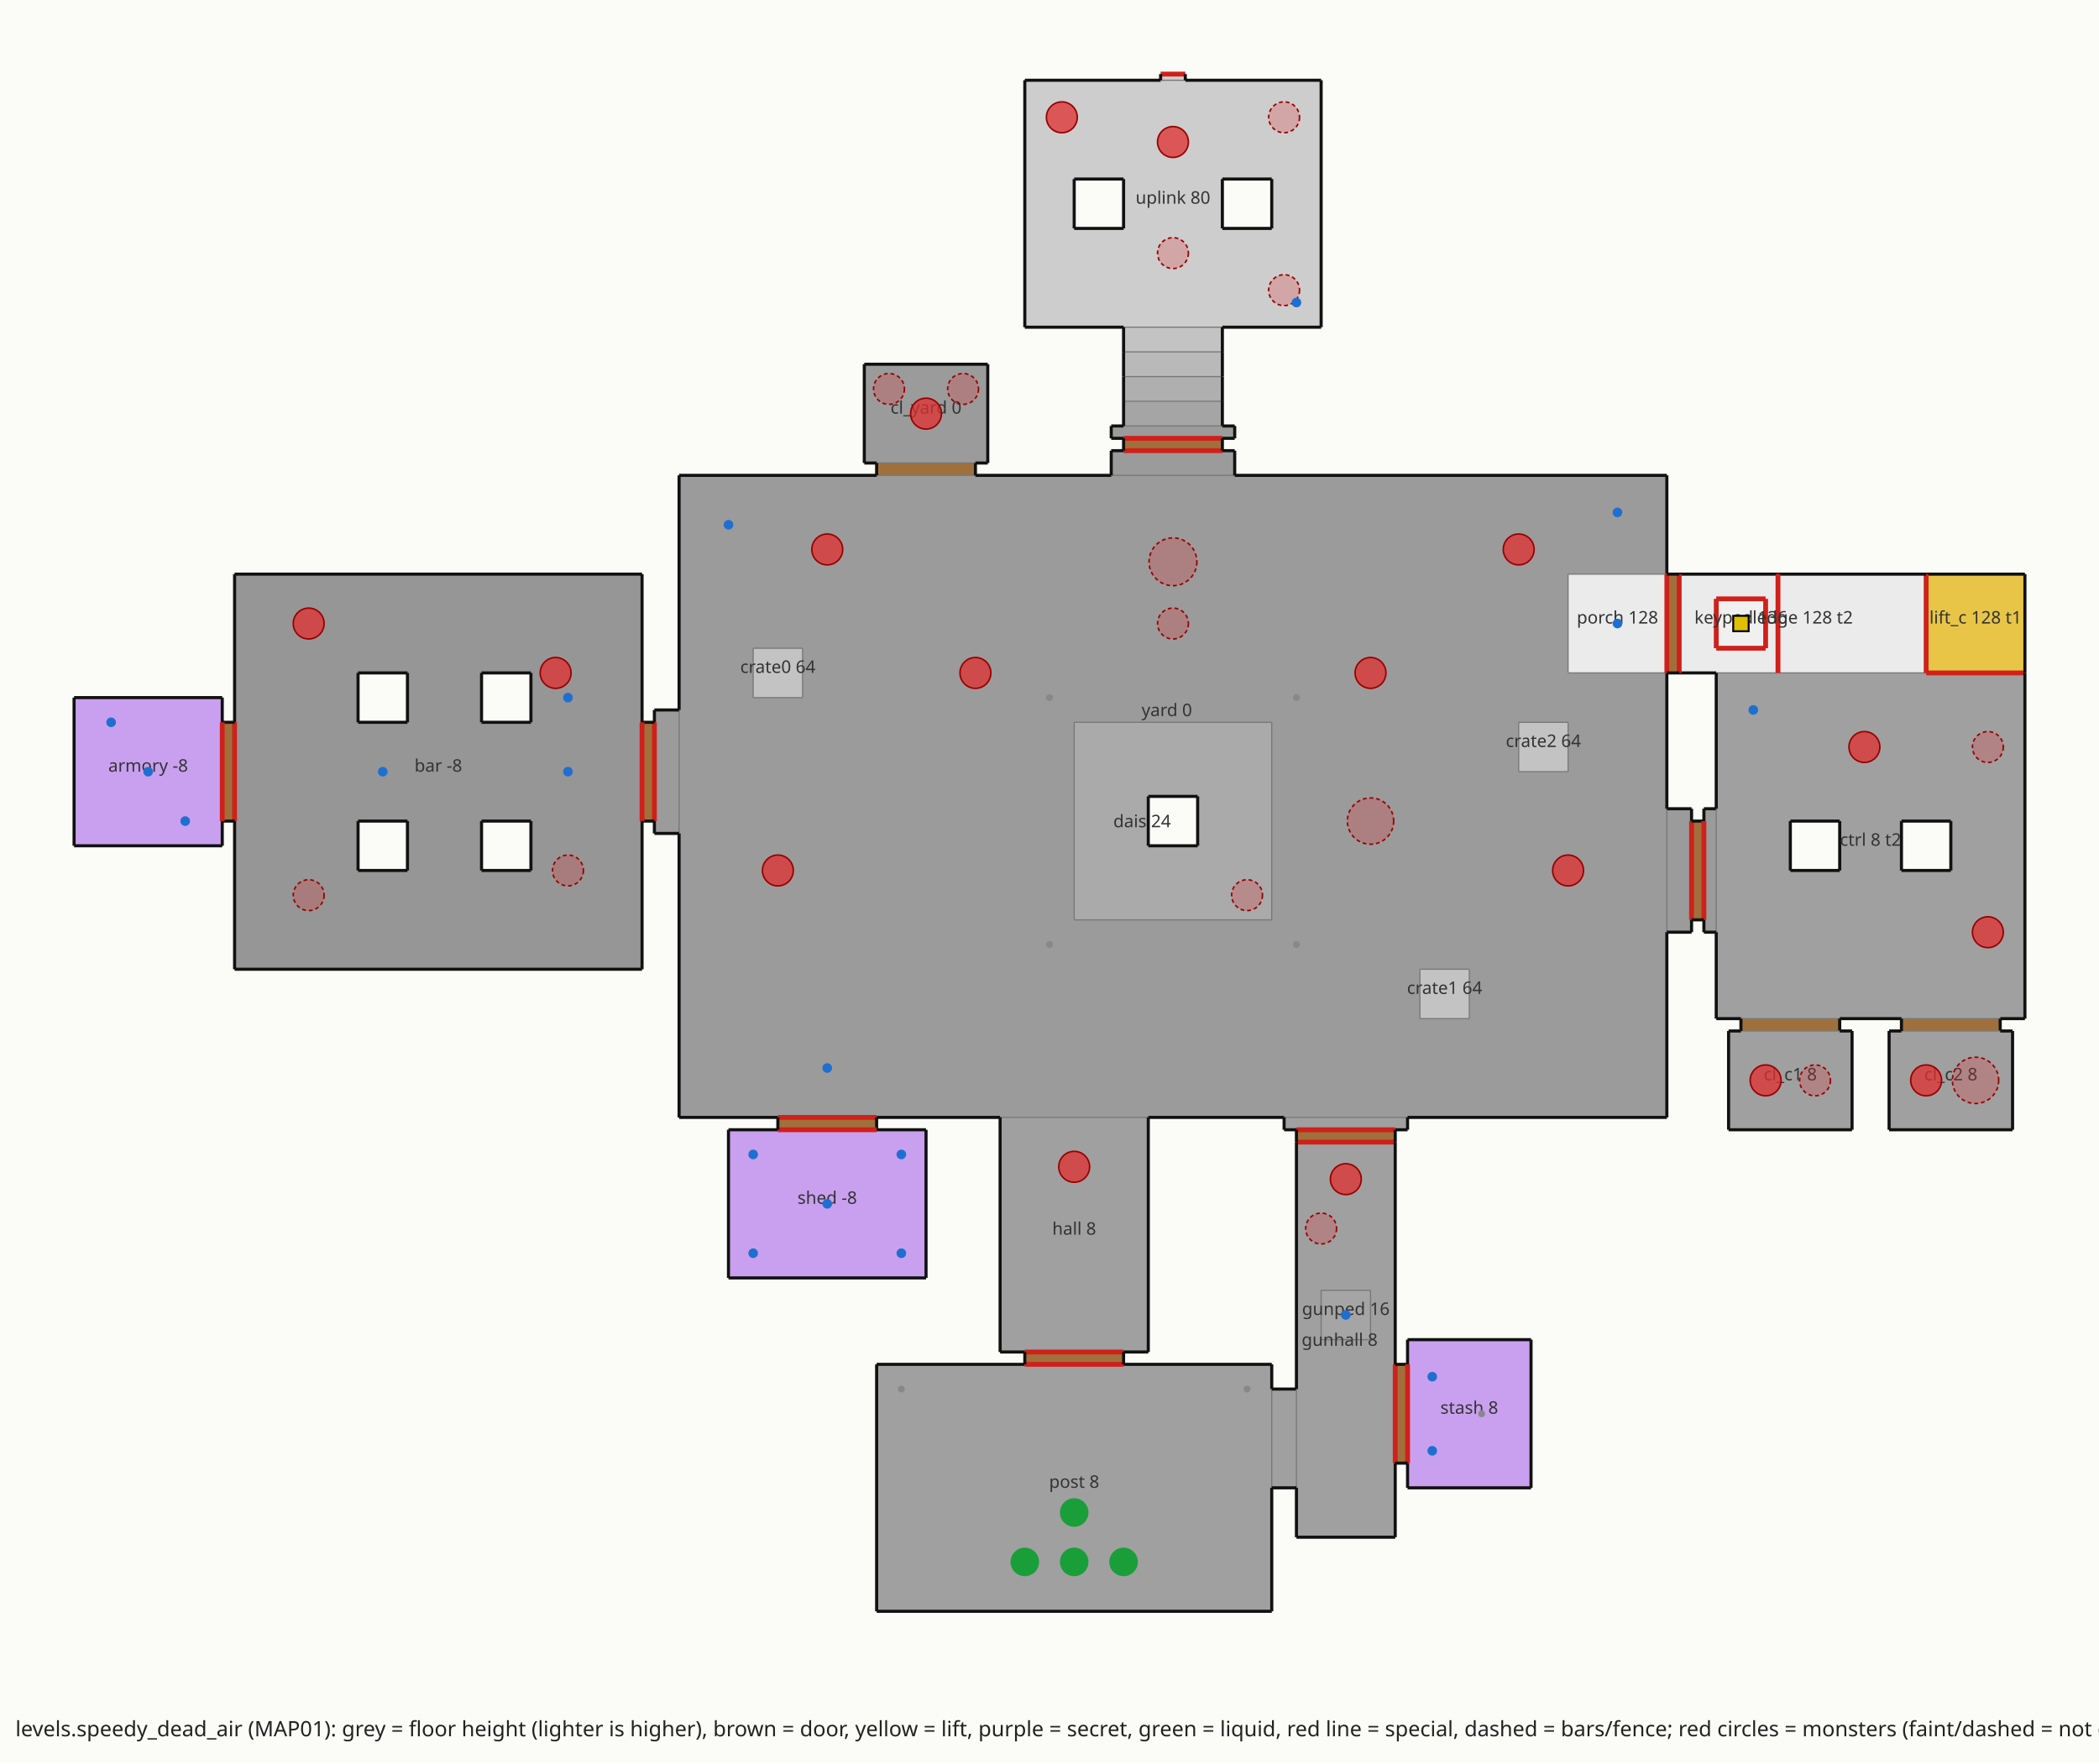
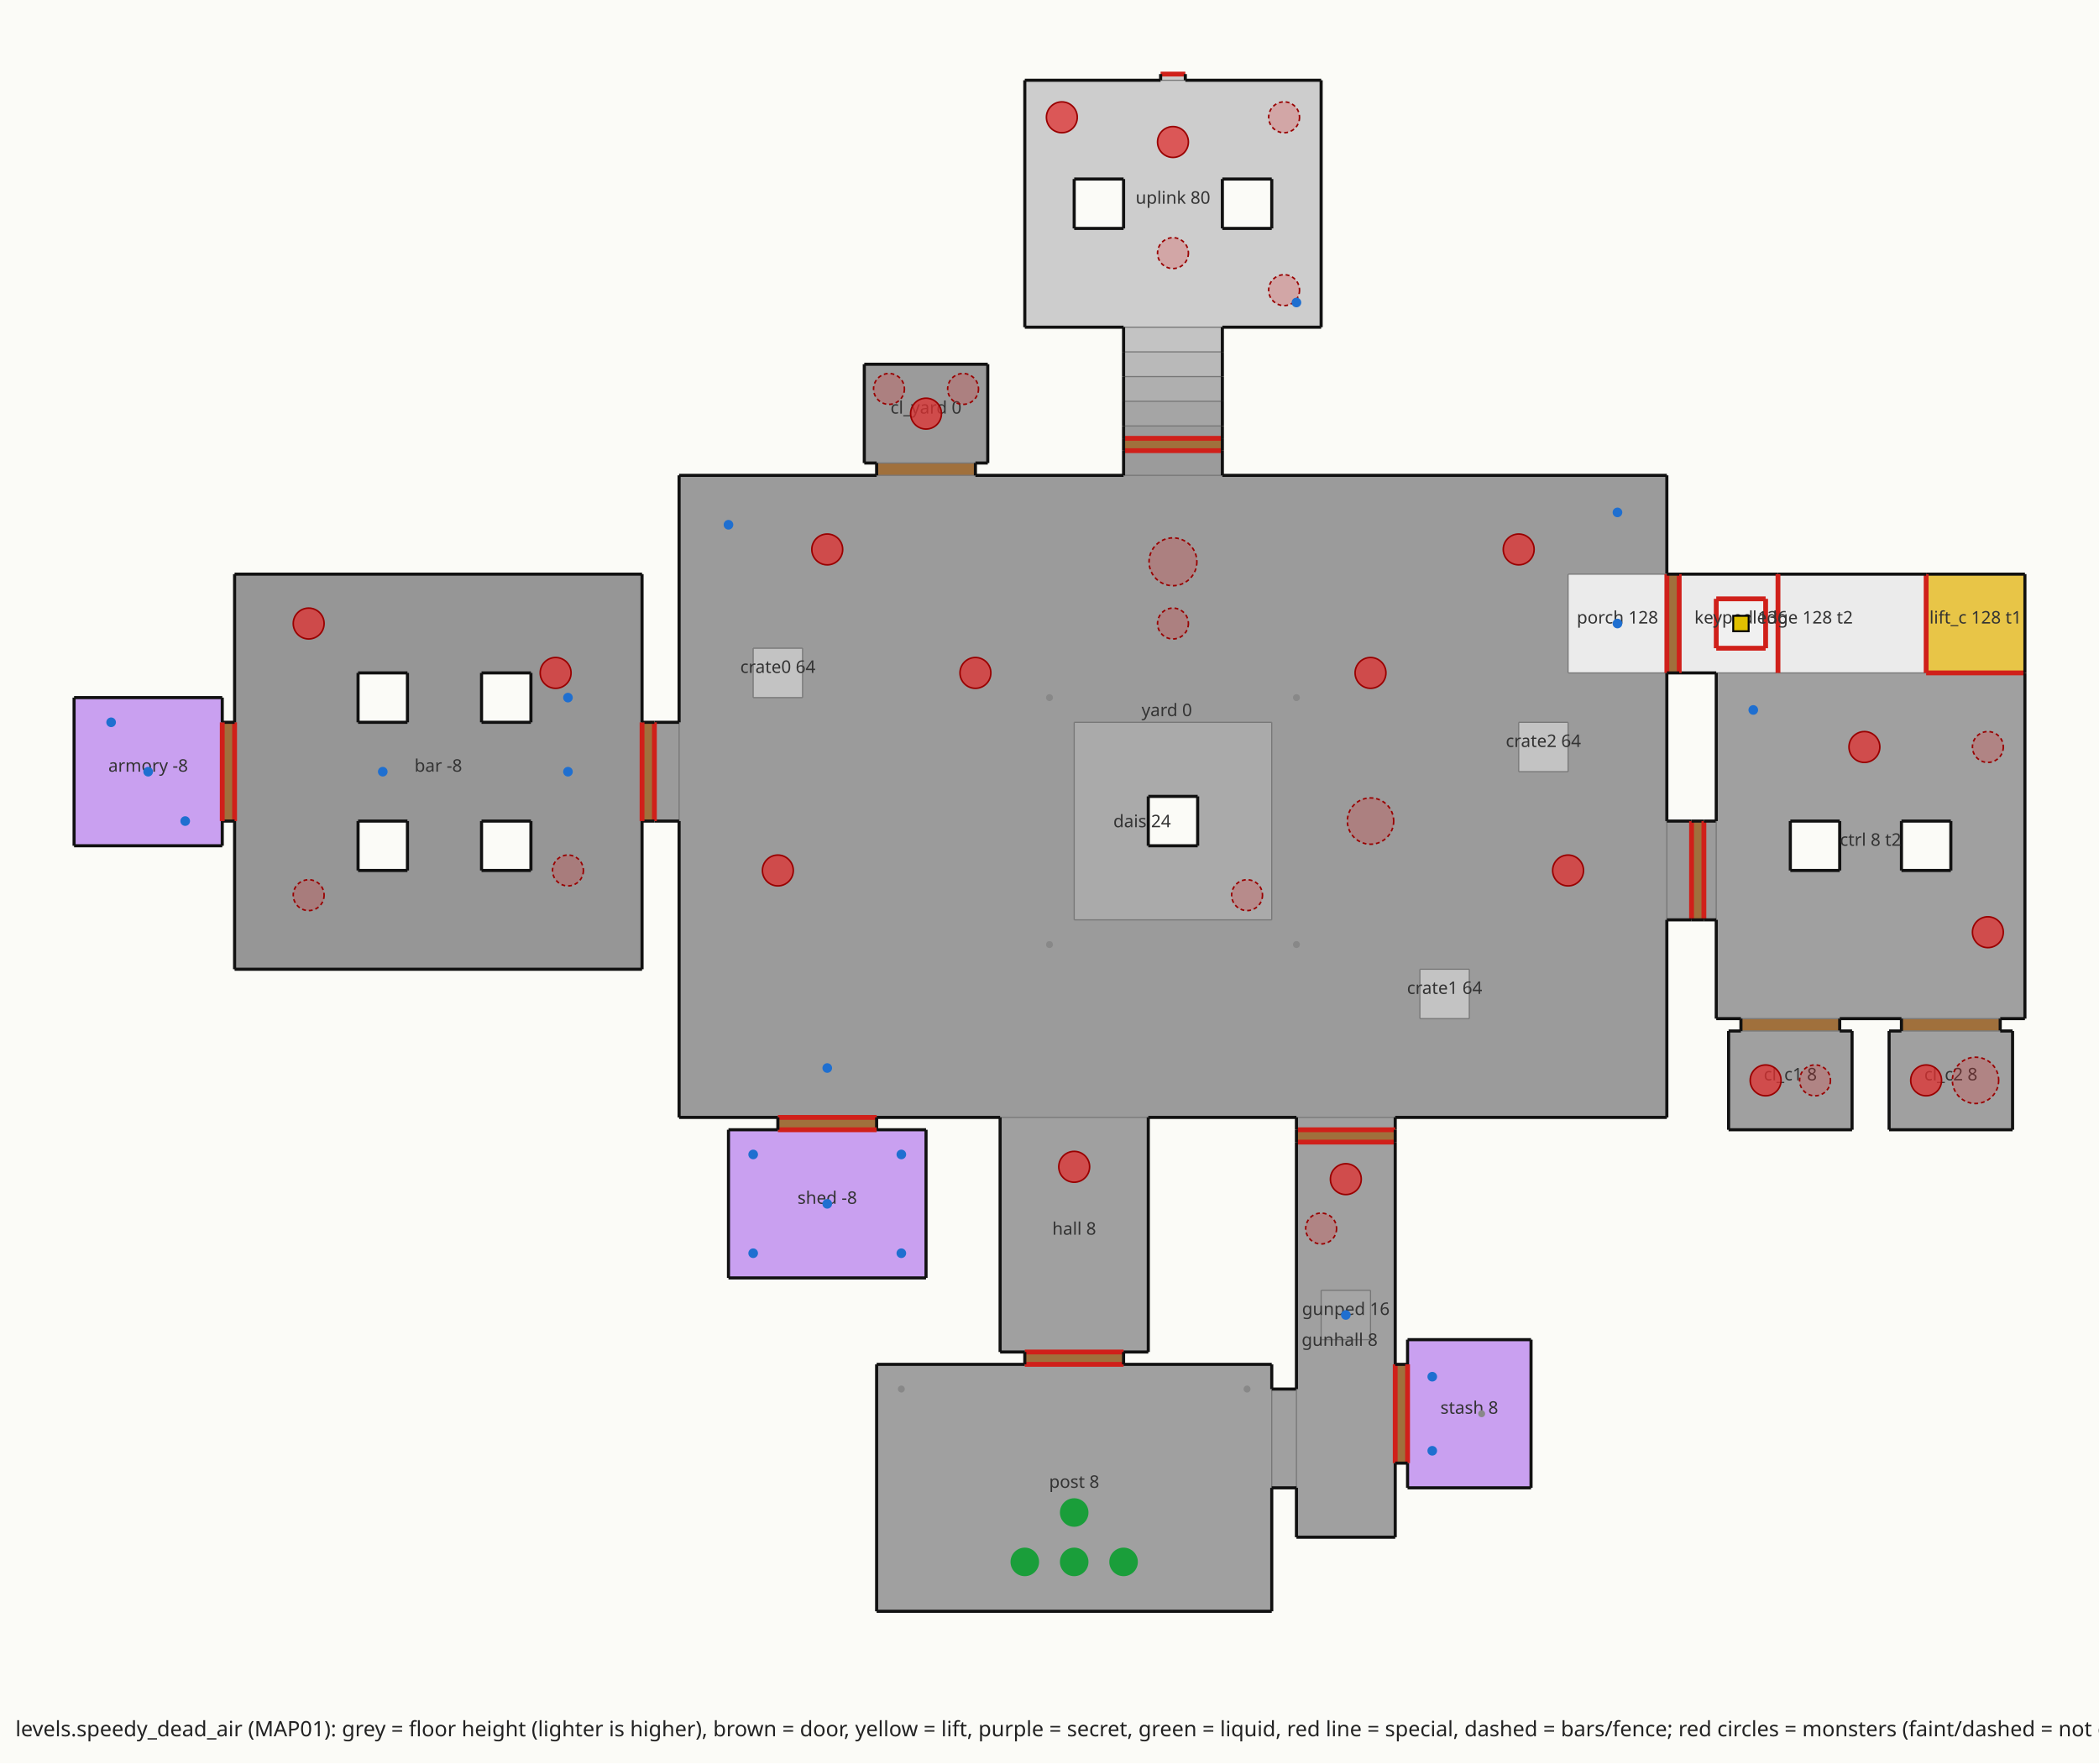
<svg xmlns="http://www.w3.org/2000/svg" width="1088" height="914" font-family="sans-serif">
  <rect width="100%" height="100%" fill="#fbfbf7" />
  <path d="M454.4,835.2 L659.2,835.2 L659.2,707.2 L454.4,707.2 Z" fill="rgb(160,160,160)" fill-rule="evenodd" />
  <path d="M531.2,707.2 L582.4,707.2 L582.4,700.8 L531.2,700.8 Z" fill="#a0703c" fill-rule="evenodd" />
  <path d="M518.4,700.8 L595.2,700.8 L595.2,579.2 L518.4,579.2 Z" fill="rgb(160,160,160)" fill-rule="evenodd" />
  <path d="M659.2,771.2 L672.0,771.2 L672.0,720.0 L659.2,720.0 Z" fill="rgb(160,160,160)" fill-rule="evenodd" />
  <path d="M672.0,796.8 L723.2,796.8 L723.2,592.0 L672.0,592.0 Z M684.8,694.4 L710.4,694.4 L710.4,668.8 L684.8,668.8 Z" fill="rgb(160,160,160)" fill-rule="evenodd" />
-   <path d="M665.6,585.6 L729.6,585.6 L729.6,579.2 L665.6,579.2 Z" fill="rgb(160,160,160)" fill-rule="evenodd" />
+   <path d="M672.0,585.6 L723.2,585.6 L723.2,579.2 L672.0,579.2 Z" fill="rgb(160,160,160)" fill-rule="evenodd" />
  <path d="M672.0,592.0 L723.2,592.0 L723.2,585.6 L672.0,585.6 Z" fill="#a0703c" fill-rule="evenodd" />
  <path d="M684.8,694.4 L710.4,694.4 L710.4,668.8 L684.8,668.8 Z" fill="rgb(165,165,165)" fill-rule="evenodd" />
  <path d="M723.2,758.4 L729.6,758.4 L729.6,707.2 L723.2,707.2 Z" fill="#a0703c" fill-rule="evenodd" />
  <path d="M729.6,771.2 L793.6,771.2 L793.6,694.4 L729.6,694.4 Z" fill="#c9a0f0" fill-rule="evenodd" />
  <path d="M352.0,579.2 L864.0,579.2 L864.0,348.8 L812.8,348.8 L812.8,297.6 L864.0,297.6 L864.0,246.4 L352.0,246.4 Z M556.8,476.8 L659.2,476.8 L659.2,374.4 L556.8,374.4 Z M390.4,361.6 L416.0,361.6 L416.0,336.0 L390.4,336.0 Z M736.0,528.0 L761.6,528.0 L761.6,502.4 L736.0,502.4 Z M787.2,400.0 L812.8,400.0 L812.8,374.4 L787.2,374.4 Z" fill="rgb(155,155,155)" fill-rule="evenodd" />
  <path d="M556.8,476.8 L659.2,476.8 L659.2,374.4 L556.8,374.4 Z M595.2,438.4 L620.8,438.4 L620.8,412.8 L595.2,412.8 Z" fill="rgb(170,170,170)" fill-rule="evenodd" />
  <path d="M390.4,361.6 L416.0,361.6 L416.0,336.0 L390.4,336.0 Z" fill="rgb(195,195,195)" fill-rule="evenodd" />
  <path d="M736.0,528.0 L761.6,528.0 L761.6,502.4 L736.0,502.4 Z" fill="rgb(195,195,195)" fill-rule="evenodd" />
  <path d="M787.2,400.0 L812.8,400.0 L812.8,374.4 L787.2,374.4 Z" fill="rgb(195,195,195)" fill-rule="evenodd" />
  <path d="M812.8,348.8 L864.0,348.8 L864.0,297.6 L812.8,297.6 Z" fill="rgb(235,235,235)" fill-rule="evenodd" />
  <path d="M454.4,246.4 L505.6,246.4 L505.6,240.0 L454.4,240.0 Z" fill="#a0703c" fill-rule="evenodd" />
  <path d="M448.0,240.0 L512.0,240.0 L512.0,188.8 L448.0,188.8 Z" fill="rgb(155,155,155)" fill-rule="evenodd" />
  <path d="M403.2,585.6 L454.4,585.6 L454.4,579.2 L403.2,579.2 Z" fill="#a0703c" fill-rule="evenodd" />
  <path d="M377.6,662.4 L480.0,662.4 L480.0,585.6 L377.6,585.6 Z" fill="#c9a0f0" fill-rule="evenodd" />
-   <path d="M339.2,432.0 L352.0,432.0 L352.0,368.0 L339.2,368.0 Z" fill="rgb(155,155,155)" fill-rule="evenodd" />
+   <path d="M339.2,425.6 L352.0,425.6 L352.0,374.4 L339.2,374.4 Z" fill="rgb(155,155,155)" fill-rule="evenodd" />
  <path d="M332.8,425.6 L339.2,425.6 L339.2,374.4 L332.8,374.4 Z" fill="#a0703c" fill-rule="evenodd" />
  <path d="M121.6,502.4 L332.8,502.4 L332.8,297.6 L121.6,297.6 Z M185.6,451.2 L211.2,451.2 L211.2,425.6 L185.6,425.6 Z M185.6,374.4 L211.2,374.4 L211.2,348.8 L185.6,348.8 Z M249.6,451.2 L275.2,451.2 L275.2,425.6 L249.6,425.6 Z M249.6,374.4 L275.2,374.4 L275.2,348.8 L249.6,348.8 Z" fill="rgb(150,150,150)" fill-rule="evenodd" />
  <path d="M115.2,425.6 L121.6,425.6 L121.6,374.4 L115.2,374.4 Z" fill="#a0703c" fill-rule="evenodd" />
  <path d="M38.4,438.4 L115.2,438.4 L115.2,361.6 L38.4,361.6 Z" fill="#c9a0f0" fill-rule="evenodd" />
-   <path d="M864.0,483.2 L876.8,483.2 L876.8,419.2 L864.0,419.2 Z" fill="rgb(155,155,155)" fill-rule="evenodd" />
+   <path d="M864.0,476.8 L876.8,476.8 L876.8,425.6 L864.0,425.6 Z" fill="rgb(155,155,155)" fill-rule="evenodd" />
  <path d="M876.8,476.8 L883.2,476.8 L883.2,425.6 L876.8,425.6 Z" fill="#a0703c" fill-rule="evenodd" />
-   <path d="M883.2,483.2 L889.6,483.2 L889.6,419.2 L883.2,419.2 Z" fill="rgb(155,155,155)" fill-rule="evenodd" />
+   <path d="M883.2,476.8 L889.6,476.8 L889.6,425.6 L883.2,425.6 Z" fill="rgb(155,155,155)" fill-rule="evenodd" />
  <path d="M889.6,528.0 L1049.6,528.0 L1049.6,348.8 L889.6,348.8 Z M928.0,451.2 L953.6,451.2 L953.6,425.6 L928.0,425.6 Z M985.6,451.2 L1011.2,451.2 L1011.2,425.6 L985.6,425.6 Z" fill="rgb(160,160,160)" fill-rule="evenodd" />
  <path d="M998.4,348.8 L1049.6,348.8 L1049.6,297.6 L998.4,297.6 Z" fill="#e8c547" fill-rule="evenodd" />
  <path d="M870.4,348.8 L998.4,348.8 L998.4,297.6 L870.4,297.6 Z M889.6,336.0 L915.2,336.0 L915.2,310.4 L889.6,310.4 Z" fill="rgb(235,235,235)" fill-rule="evenodd" />
  <path d="M889.6,336.0 L915.2,336.0 L915.2,310.4 L889.6,310.4 Z" fill="rgb(240,240,240)" fill-rule="evenodd" />
  <path d="M864.0,348.8 L870.4,348.8 L870.4,297.6 L864.0,297.6 Z" fill="#a0703c" fill-rule="evenodd" />
  <path d="M902.4,534.4 L953.6,534.4 L953.6,528.0 L902.4,528.0 Z" fill="#a0703c" fill-rule="evenodd" />
  <path d="M896.0,585.6 L960.0,585.6 L960.0,534.4 L896.0,534.4 Z" fill="rgb(160,160,160)" fill-rule="evenodd" />
  <path d="M985.6,534.4 L1036.8,534.4 L1036.8,528.0 L985.6,528.0 Z" fill="#a0703c" fill-rule="evenodd" />
  <path d="M979.2,585.6 L1043.2,585.6 L1043.2,534.4 L979.2,534.4 Z" fill="rgb(160,160,160)" fill-rule="evenodd" />
-   <path d="M576.0,246.4 L640.0,246.4 L640.0,233.6 L576.0,233.6 Z" fill="rgb(155,155,155)" fill-rule="evenodd" />
+   <path d="M582.4,246.4 L633.6,246.4 L633.6,233.6 L582.4,233.6 Z" fill="rgb(155,155,155)" fill-rule="evenodd" />
  <path d="M582.4,233.6 L633.6,233.6 L633.6,227.2 L582.4,227.2 Z" fill="#a0703c" fill-rule="evenodd" />
-   <path d="M576.0,227.2 L640.0,227.2 L640.0,220.8 L576.0,220.8 Z" fill="rgb(155,155,155)" fill-rule="evenodd" />
+   <path d="M582.4,227.2 L633.6,227.2 L633.6,220.8 L582.4,220.8 Z" fill="rgb(155,155,155)" fill-rule="evenodd" />
  <path d="M582.4,220.8 L633.6,220.8 L633.6,208.0 L582.4,208.0 Z" fill="rgb(165,165,165)" fill-rule="evenodd" />
  <path d="M582.4,208.0 L633.6,208.0 L633.6,195.2 L582.4,195.2 Z" fill="rgb(175,175,175)" fill-rule="evenodd" />
  <path d="M582.4,195.2 L633.6,195.2 L633.6,182.4 L582.4,182.4 Z" fill="rgb(185,185,185)" fill-rule="evenodd" />
  <path d="M582.4,182.4 L633.6,182.4 L633.6,169.6 L582.4,169.6 Z" fill="rgb(195,195,195)" fill-rule="evenodd" />
  <path d="M531.2,169.6 L684.8,169.6 L684.8,41.6 L531.2,41.6 Z M556.8,118.4 L582.4,118.4 L582.4,92.8 L556.8,92.8 Z M633.6,118.4 L659.2,118.4 L659.2,92.8 L633.6,92.8 Z" fill="rgb(205,205,205)" fill-rule="evenodd" />
  <path d="M601.6,41.6 L614.4,41.6 L614.4,38.4 L601.6,38.4 Z" fill="rgb(205,205,205)" fill-rule="evenodd" />
  <line x1="454.4" y1="707.2" x2="531.2" y2="707.2" stroke="#111" stroke-width="1.6" />
  <line x1="531.2" y1="707.2" x2="582.4" y2="707.2" stroke="#d0201a" stroke-width="2.5" />
  <line x1="582.4" y1="707.2" x2="659.2" y2="707.2" stroke="#111" stroke-width="1.6" />
  <line x1="659.2" y1="707.2" x2="659.2" y2="720.0" stroke="#111" stroke-width="1.6" />
  <line x1="659.2" y1="720.0" x2="659.2" y2="771.2" stroke="#777" stroke-width="0.6" />
  <line x1="659.2" y1="771.2" x2="659.2" y2="835.2" stroke="#111" stroke-width="1.6" />
  <line x1="659.2" y1="835.2" x2="454.4" y2="835.2" stroke="#111" stroke-width="1.6" />
  <line x1="454.4" y1="835.2" x2="454.4" y2="707.2" stroke="#111" stroke-width="1.6" />
  <line x1="582.4" y1="700.8" x2="531.2" y2="700.8" stroke="#d0201a" stroke-width="2.5" />
  <line x1="582.4" y1="700.8" x2="582.4" y2="707.2" stroke="#111" stroke-width="1.6" />
  <line x1="531.2" y1="707.2" x2="531.2" y2="700.8" stroke="#111" stroke-width="1.6" />
  <line x1="518.4" y1="579.2" x2="595.2" y2="579.2" stroke="#777" stroke-width="0.6" />
  <line x1="595.2" y1="579.2" x2="595.2" y2="700.8" stroke="#111" stroke-width="1.6" />
  <line x1="595.2" y1="700.8" x2="582.4" y2="700.8" stroke="#111" stroke-width="1.6" />
  <line x1="531.2" y1="700.8" x2="518.4" y2="700.8" stroke="#111" stroke-width="1.6" />
  <line x1="518.4" y1="700.8" x2="518.4" y2="579.2" stroke="#111" stroke-width="1.6" />
  <line x1="659.2" y1="720.0" x2="672.0" y2="720.0" stroke="#111" stroke-width="1.6" />
  <line x1="672.0" y1="720.0" x2="672.0" y2="771.2" stroke="#777" stroke-width="0.6" />
  <line x1="672.0" y1="771.2" x2="659.2" y2="771.2" stroke="#111" stroke-width="1.6" />
  <line x1="672.0" y1="592.0" x2="723.2" y2="592.0" stroke="#d0201a" stroke-width="2.5" />
  <line x1="723.2" y1="592.0" x2="723.2" y2="707.2" stroke="#111" stroke-width="1.6" />
  <line x1="723.2" y1="707.2" x2="723.2" y2="758.4" stroke="#d0201a" stroke-width="2.5" />
  <line x1="723.2" y1="758.4" x2="723.2" y2="796.8" stroke="#111" stroke-width="1.6" />
  <line x1="723.2" y1="796.8" x2="672.0" y2="796.8" stroke="#111" stroke-width="1.6" />
  <line x1="672.0" y1="796.8" x2="672.0" y2="771.2" stroke="#111" stroke-width="1.6" />
  <line x1="672.0" y1="720.0" x2="672.0" y2="592.0" stroke="#111" stroke-width="1.6" />
  <line x1="684.8" y1="694.4" x2="710.4" y2="694.4" stroke="#777" stroke-width="0.6" />
  <line x1="710.4" y1="694.4" x2="710.4" y2="668.8" stroke="#777" stroke-width="0.6" />
  <line x1="710.4" y1="668.8" x2="684.8" y2="668.8" stroke="#777" stroke-width="0.6" />
  <line x1="684.8" y1="668.8" x2="684.8" y2="694.4" stroke="#777" stroke-width="0.6" />
-   <line x1="665.6" y1="579.2" x2="729.6" y2="579.2" stroke="#777" stroke-width="0.6" />
-   <line x1="729.6" y1="579.2" x2="729.6" y2="585.6" stroke="#111" stroke-width="1.6" />
-   <line x1="729.6" y1="585.6" x2="723.2" y2="585.6" stroke="#111" stroke-width="1.6" />
+   <line x1="672.0" y1="579.2" x2="723.2" y2="579.2" stroke="#777" stroke-width="0.6" />
+   <line x1="723.2" y1="579.2" x2="723.2" y2="585.6" stroke="#111" stroke-width="1.6" />
  <line x1="723.2" y1="585.6" x2="672.0" y2="585.6" stroke="#d0201a" stroke-width="2.5" />
-   <line x1="672.0" y1="585.6" x2="665.6" y2="585.6" stroke="#111" stroke-width="1.6" />
-   <line x1="665.6" y1="585.6" x2="665.6" y2="579.2" stroke="#111" stroke-width="1.6" />
+   <line x1="672.0" y1="585.6" x2="672.0" y2="579.2" stroke="#111" stroke-width="1.6" />
  <line x1="723.2" y1="585.6" x2="723.2" y2="592.0" stroke="#111" stroke-width="1.6" />
  <line x1="672.0" y1="592.0" x2="672.0" y2="585.6" stroke="#111" stroke-width="1.6" />
  <line x1="723.2" y1="707.2" x2="729.6" y2="707.2" stroke="#111" stroke-width="1.6" />
  <line x1="729.6" y1="758.4" x2="729.6" y2="707.2" stroke="#d0201a" stroke-width="2.5" />
  <line x1="729.6" y1="758.4" x2="723.2" y2="758.4" stroke="#111" stroke-width="1.6" />
  <line x1="729.6" y1="694.4" x2="793.6" y2="694.4" stroke="#111" stroke-width="1.6" />
  <line x1="793.6" y1="694.4" x2="793.6" y2="771.2" stroke="#111" stroke-width="1.6" />
  <line x1="793.6" y1="771.2" x2="729.6" y2="771.2" stroke="#111" stroke-width="1.6" />
  <line x1="729.6" y1="771.2" x2="729.6" y2="758.4" stroke="#111" stroke-width="1.6" />
  <line x1="729.6" y1="707.2" x2="729.6" y2="694.4" stroke="#111" stroke-width="1.6" />
  <line x1="352.0" y1="246.4" x2="454.4" y2="246.4" stroke="#111" stroke-width="1.6" />
  <line x1="454.4" y1="246.4" x2="505.6" y2="246.4" stroke="#777" stroke-width="0.6" />
-   <line x1="505.6" y1="246.4" x2="576.0" y2="246.4" stroke="#111" stroke-width="1.6" />
-   <line x1="576.0" y1="246.4" x2="640.0" y2="246.4" stroke="#777" stroke-width="0.6" />
-   <line x1="640.0" y1="246.4" x2="864.0" y2="246.4" stroke="#111" stroke-width="1.6" />
+   <line x1="505.6" y1="246.4" x2="582.4" y2="246.4" stroke="#111" stroke-width="1.6" />
+   <line x1="582.4" y1="246.4" x2="633.6" y2="246.4" stroke="#777" stroke-width="0.6" />
+   <line x1="633.6" y1="246.4" x2="864.0" y2="246.4" stroke="#111" stroke-width="1.6" />
  <line x1="864.0" y1="246.4" x2="864.0" y2="297.6" stroke="#111" stroke-width="1.6" />
  <line x1="864.0" y1="297.6" x2="812.8" y2="297.6" stroke="#777" stroke-width="0.6" />
  <line x1="812.8" y1="297.6" x2="812.8" y2="348.8" stroke="#777" stroke-width="0.6" />
  <line x1="812.8" y1="348.8" x2="864.0" y2="348.8" stroke="#777" stroke-width="0.6" />
-   <line x1="864.0" y1="348.8" x2="864.0" y2="419.2" stroke="#111" stroke-width="1.6" />
-   <line x1="864.0" y1="419.2" x2="864.0" y2="483.2" stroke="#777" stroke-width="0.6" />
-   <line x1="864.0" y1="483.2" x2="864.0" y2="579.2" stroke="#111" stroke-width="1.6" />
-   <line x1="864.0" y1="579.2" x2="729.6" y2="579.2" stroke="#111" stroke-width="1.6" />
-   <line x1="665.6" y1="579.2" x2="595.2" y2="579.2" stroke="#111" stroke-width="1.6" />
+   <line x1="864.0" y1="348.8" x2="864.0" y2="425.6" stroke="#111" stroke-width="1.6" />
+   <line x1="864.0" y1="425.6" x2="864.0" y2="476.8" stroke="#777" stroke-width="0.6" />
+   <line x1="864.0" y1="476.8" x2="864.0" y2="579.2" stroke="#111" stroke-width="1.6" />
+   <line x1="864.0" y1="579.2" x2="723.2" y2="579.2" stroke="#111" stroke-width="1.6" />
+   <line x1="672.0" y1="579.2" x2="595.2" y2="579.2" stroke="#111" stroke-width="1.6" />
  <line x1="518.4" y1="579.2" x2="454.4" y2="579.2" stroke="#111" stroke-width="1.6" />
  <line x1="454.4" y1="579.2" x2="403.2" y2="579.2" stroke="#d0201a" stroke-width="2.5" />
  <line x1="403.2" y1="579.2" x2="352.0" y2="579.2" stroke="#111" stroke-width="1.6" />
-   <line x1="352.0" y1="579.2" x2="352.0" y2="432.0" stroke="#111" stroke-width="1.6" />
-   <line x1="352.0" y1="432.0" x2="352.0" y2="368.0" stroke="#777" stroke-width="0.6" />
-   <line x1="352.0" y1="368.0" x2="352.0" y2="246.4" stroke="#111" stroke-width="1.6" />
+   <line x1="352.0" y1="579.2" x2="352.0" y2="425.6" stroke="#111" stroke-width="1.6" />
+   <line x1="352.0" y1="425.6" x2="352.0" y2="374.4" stroke="#777" stroke-width="0.6" />
+   <line x1="352.0" y1="374.4" x2="352.0" y2="246.4" stroke="#111" stroke-width="1.6" />
  <line x1="556.8" y1="476.8" x2="659.2" y2="476.8" stroke="#777" stroke-width="0.6" />
  <line x1="659.2" y1="476.8" x2="659.2" y2="374.4" stroke="#777" stroke-width="0.6" />
  <line x1="659.2" y1="374.4" x2="556.8" y2="374.4" stroke="#777" stroke-width="0.6" />
  <line x1="556.8" y1="374.4" x2="556.8" y2="476.8" stroke="#777" stroke-width="0.6" />
  <line x1="390.4" y1="361.6" x2="416.0" y2="361.6" stroke="#777" stroke-width="0.6" />
  <line x1="416.0" y1="361.6" x2="416.0" y2="336.0" stroke="#777" stroke-width="0.6" />
  <line x1="416.0" y1="336.0" x2="390.4" y2="336.0" stroke="#777" stroke-width="0.6" />
  <line x1="390.4" y1="336.0" x2="390.4" y2="361.6" stroke="#777" stroke-width="0.6" />
  <line x1="736.0" y1="528.0" x2="761.6" y2="528.0" stroke="#777" stroke-width="0.6" />
  <line x1="761.6" y1="528.0" x2="761.6" y2="502.4" stroke="#777" stroke-width="0.6" />
  <line x1="761.6" y1="502.4" x2="736.0" y2="502.4" stroke="#777" stroke-width="0.6" />
  <line x1="736.0" y1="502.4" x2="736.0" y2="528.0" stroke="#777" stroke-width="0.6" />
  <line x1="787.2" y1="400.0" x2="812.8" y2="400.0" stroke="#777" stroke-width="0.6" />
  <line x1="812.8" y1="400.0" x2="812.8" y2="374.4" stroke="#777" stroke-width="0.6" />
  <line x1="812.8" y1="374.4" x2="787.2" y2="374.4" stroke="#777" stroke-width="0.6" />
  <line x1="787.2" y1="374.4" x2="787.2" y2="400.0" stroke="#777" stroke-width="0.6" />
  <line x1="595.2" y1="438.4" x2="620.8" y2="438.4" stroke="#111" stroke-width="1.6" />
  <line x1="620.8" y1="438.4" x2="620.8" y2="412.8" stroke="#111" stroke-width="1.6" />
  <line x1="620.8" y1="412.8" x2="595.2" y2="412.8" stroke="#111" stroke-width="1.6" />
  <line x1="595.2" y1="412.8" x2="595.2" y2="438.4" stroke="#111" stroke-width="1.6" />
  <line x1="864.0" y1="297.6" x2="864.0" y2="348.8" stroke="#d0201a" stroke-width="2.5" />
  <line x1="505.6" y1="240.0" x2="454.4" y2="240.0" stroke="#777" stroke-width="0.6" />
  <line x1="505.6" y1="240.0" x2="505.6" y2="246.4" stroke="#111" stroke-width="1.6" />
  <line x1="454.4" y1="246.4" x2="454.4" y2="240.0" stroke="#111" stroke-width="1.6" />
  <line x1="448.0" y1="188.8" x2="512.0" y2="188.8" stroke="#111" stroke-width="1.6" />
  <line x1="512.0" y1="188.8" x2="512.0" y2="240.0" stroke="#111" stroke-width="1.6" />
  <line x1="512.0" y1="240.0" x2="505.6" y2="240.0" stroke="#111" stroke-width="1.6" />
  <line x1="454.4" y1="240.0" x2="448.0" y2="240.0" stroke="#111" stroke-width="1.6" />
  <line x1="448.0" y1="240.0" x2="448.0" y2="188.8" stroke="#111" stroke-width="1.6" />
  <line x1="454.4" y1="579.2" x2="454.4" y2="585.6" stroke="#111" stroke-width="1.6" />
  <line x1="403.2" y1="585.6" x2="454.4" y2="585.6" stroke="#d0201a" stroke-width="2.5" />
  <line x1="403.2" y1="585.6" x2="403.2" y2="579.2" stroke="#111" stroke-width="1.6" />
  <line x1="377.6" y1="585.6" x2="403.2" y2="585.6" stroke="#111" stroke-width="1.6" />
  <line x1="454.4" y1="585.6" x2="480.0" y2="585.6" stroke="#111" stroke-width="1.6" />
  <line x1="480.0" y1="585.6" x2="480.0" y2="662.4" stroke="#111" stroke-width="1.6" />
  <line x1="480.0" y1="662.4" x2="377.6" y2="662.4" stroke="#111" stroke-width="1.6" />
  <line x1="377.6" y1="662.4" x2="377.6" y2="585.6" stroke="#111" stroke-width="1.6" />
-   <line x1="339.2" y1="368.0" x2="352.0" y2="368.0" stroke="#111" stroke-width="1.6" />
-   <line x1="352.0" y1="432.0" x2="339.2" y2="432.0" stroke="#111" stroke-width="1.6" />
-   <line x1="339.2" y1="432.0" x2="339.2" y2="425.6" stroke="#111" stroke-width="1.6" />
+   <line x1="339.2" y1="374.4" x2="352.0" y2="374.4" stroke="#111" stroke-width="1.6" />
+   <line x1="352.0" y1="425.6" x2="339.2" y2="425.6" stroke="#111" stroke-width="1.6" />
  <line x1="339.2" y1="425.6" x2="339.2" y2="374.4" stroke="#d0201a" stroke-width="2.5" />
-   <line x1="339.2" y1="374.4" x2="339.2" y2="368.0" stroke="#111" stroke-width="1.6" />
  <line x1="332.8" y1="374.4" x2="339.2" y2="374.4" stroke="#111" stroke-width="1.6" />
  <line x1="339.2" y1="425.6" x2="332.8" y2="425.6" stroke="#111" stroke-width="1.6" />
  <line x1="332.8" y1="374.4" x2="332.8" y2="425.6" stroke="#d0201a" stroke-width="2.5" />
  <line x1="121.6" y1="297.6" x2="332.8" y2="297.6" stroke="#111" stroke-width="1.6" />
  <line x1="332.8" y1="297.6" x2="332.8" y2="374.4" stroke="#111" stroke-width="1.6" />
  <line x1="332.8" y1="425.6" x2="332.8" y2="502.4" stroke="#111" stroke-width="1.6" />
  <line x1="332.8" y1="502.4" x2="121.6" y2="502.4" stroke="#111" stroke-width="1.6" />
  <line x1="121.6" y1="502.4" x2="121.6" y2="425.6" stroke="#111" stroke-width="1.6" />
  <line x1="121.6" y1="425.6" x2="121.6" y2="374.4" stroke="#d0201a" stroke-width="2.5" />
  <line x1="121.6" y1="374.4" x2="121.6" y2="297.6" stroke="#111" stroke-width="1.6" />
  <line x1="185.6" y1="451.2" x2="211.2" y2="451.2" stroke="#111" stroke-width="1.6" />
  <line x1="211.2" y1="451.2" x2="211.2" y2="425.6" stroke="#111" stroke-width="1.6" />
  <line x1="211.2" y1="425.6" x2="185.6" y2="425.6" stroke="#111" stroke-width="1.6" />
  <line x1="185.6" y1="425.6" x2="185.6" y2="451.2" stroke="#111" stroke-width="1.6" />
  <line x1="185.6" y1="374.4" x2="211.2" y2="374.4" stroke="#111" stroke-width="1.6" />
  <line x1="211.2" y1="374.4" x2="211.2" y2="348.8" stroke="#111" stroke-width="1.6" />
  <line x1="211.2" y1="348.8" x2="185.6" y2="348.8" stroke="#111" stroke-width="1.6" />
  <line x1="185.6" y1="348.8" x2="185.6" y2="374.4" stroke="#111" stroke-width="1.6" />
  <line x1="249.6" y1="451.2" x2="275.2" y2="451.2" stroke="#111" stroke-width="1.6" />
  <line x1="275.2" y1="451.2" x2="275.2" y2="425.6" stroke="#111" stroke-width="1.6" />
  <line x1="275.2" y1="425.6" x2="249.6" y2="425.6" stroke="#111" stroke-width="1.6" />
  <line x1="249.6" y1="425.6" x2="249.6" y2="451.2" stroke="#111" stroke-width="1.6" />
  <line x1="249.6" y1="374.4" x2="275.2" y2="374.4" stroke="#111" stroke-width="1.6" />
  <line x1="275.2" y1="374.4" x2="275.2" y2="348.8" stroke="#111" stroke-width="1.6" />
  <line x1="275.2" y1="348.8" x2="249.6" y2="348.8" stroke="#111" stroke-width="1.6" />
  <line x1="249.6" y1="348.8" x2="249.6" y2="374.4" stroke="#111" stroke-width="1.6" />
  <line x1="115.2" y1="374.4" x2="121.6" y2="374.4" stroke="#111" stroke-width="1.6" />
  <line x1="121.6" y1="425.6" x2="115.2" y2="425.6" stroke="#111" stroke-width="1.6" />
  <line x1="115.2" y1="374.4" x2="115.2" y2="425.6" stroke="#d0201a" stroke-width="2.5" />
  <line x1="38.4" y1="361.6" x2="115.2" y2="361.6" stroke="#111" stroke-width="1.6" />
  <line x1="115.2" y1="361.6" x2="115.2" y2="374.4" stroke="#111" stroke-width="1.6" />
  <line x1="115.2" y1="425.6" x2="115.2" y2="438.4" stroke="#111" stroke-width="1.6" />
  <line x1="115.2" y1="438.4" x2="38.4" y2="438.4" stroke="#111" stroke-width="1.6" />
  <line x1="38.4" y1="438.4" x2="38.4" y2="361.6" stroke="#111" stroke-width="1.6" />
-   <line x1="864.0" y1="419.2" x2="876.8" y2="419.2" stroke="#111" stroke-width="1.6" />
-   <line x1="876.8" y1="419.2" x2="876.8" y2="425.6" stroke="#111" stroke-width="1.6" />
+   <line x1="864.0" y1="425.6" x2="876.8" y2="425.6" stroke="#111" stroke-width="1.6" />
  <line x1="876.8" y1="425.6" x2="876.8" y2="476.8" stroke="#d0201a" stroke-width="2.5" />
-   <line x1="876.8" y1="476.8" x2="876.8" y2="483.2" stroke="#111" stroke-width="1.6" />
-   <line x1="876.8" y1="483.2" x2="864.0" y2="483.2" stroke="#111" stroke-width="1.6" />
+   <line x1="876.8" y1="476.8" x2="864.0" y2="476.8" stroke="#111" stroke-width="1.6" />
  <line x1="876.8" y1="425.6" x2="883.2" y2="425.6" stroke="#111" stroke-width="1.6" />
  <line x1="883.2" y1="476.8" x2="883.2" y2="425.6" stroke="#d0201a" stroke-width="2.5" />
  <line x1="883.2" y1="476.8" x2="876.8" y2="476.8" stroke="#111" stroke-width="1.6" />
-   <line x1="883.2" y1="419.2" x2="889.6" y2="419.2" stroke="#111" stroke-width="1.6" />
-   <line x1="889.6" y1="419.2" x2="889.6" y2="483.2" stroke="#777" stroke-width="0.6" />
-   <line x1="889.6" y1="483.2" x2="883.2" y2="483.2" stroke="#111" stroke-width="1.6" />
-   <line x1="883.2" y1="483.2" x2="883.2" y2="476.8" stroke="#111" stroke-width="1.6" />
-   <line x1="883.2" y1="425.6" x2="883.2" y2="419.2" stroke="#111" stroke-width="1.6" />
+   <line x1="883.2" y1="425.6" x2="889.6" y2="425.6" stroke="#111" stroke-width="1.6" />
+   <line x1="889.6" y1="425.6" x2="889.6" y2="476.8" stroke="#777" stroke-width="0.6" />
+   <line x1="889.6" y1="476.8" x2="883.2" y2="476.8" stroke="#111" stroke-width="1.6" />
  <line x1="889.6" y1="348.8" x2="921.6" y2="348.8" stroke="#777" stroke-width="0.6" />
  <line x1="921.6" y1="348.8" x2="998.4" y2="348.8" stroke="#777" stroke-width="0.6" />
  <line x1="998.4" y1="348.8" x2="1049.6" y2="348.8" stroke="#d0201a" stroke-width="2.5" />
  <line x1="1049.6" y1="348.8" x2="1049.6" y2="528.0" stroke="#111" stroke-width="1.6" />
  <line x1="1049.6" y1="528.0" x2="1036.8" y2="528.0" stroke="#111" stroke-width="1.6" />
  <line x1="1036.8" y1="528.0" x2="985.6" y2="528.0" stroke="#777" stroke-width="0.6" />
  <line x1="985.6" y1="528.0" x2="953.6" y2="528.0" stroke="#111" stroke-width="1.6" />
  <line x1="953.6" y1="528.0" x2="902.4" y2="528.0" stroke="#777" stroke-width="0.6" />
  <line x1="902.4" y1="528.0" x2="889.6" y2="528.0" stroke="#111" stroke-width="1.6" />
-   <line x1="889.6" y1="528.0" x2="889.6" y2="483.2" stroke="#111" stroke-width="1.6" />
-   <line x1="889.6" y1="419.2" x2="889.6" y2="348.8" stroke="#111" stroke-width="1.6" />
+   <line x1="889.6" y1="528.0" x2="889.6" y2="476.8" stroke="#111" stroke-width="1.6" />
+   <line x1="889.6" y1="425.6" x2="889.6" y2="348.8" stroke="#111" stroke-width="1.6" />
  <line x1="928.0" y1="451.2" x2="953.6" y2="451.2" stroke="#111" stroke-width="1.6" />
  <line x1="953.6" y1="451.2" x2="953.6" y2="425.6" stroke="#111" stroke-width="1.6" />
  <line x1="953.6" y1="425.6" x2="928.0" y2="425.6" stroke="#111" stroke-width="1.6" />
  <line x1="928.0" y1="425.6" x2="928.0" y2="451.2" stroke="#111" stroke-width="1.6" />
  <line x1="985.6" y1="451.2" x2="1011.2" y2="451.2" stroke="#111" stroke-width="1.6" />
  <line x1="1011.2" y1="451.2" x2="1011.2" y2="425.6" stroke="#111" stroke-width="1.6" />
  <line x1="1011.2" y1="425.6" x2="985.6" y2="425.6" stroke="#111" stroke-width="1.6" />
  <line x1="985.6" y1="425.6" x2="985.6" y2="451.2" stroke="#111" stroke-width="1.6" />
  <line x1="998.4" y1="297.6" x2="1049.6" y2="297.6" stroke="#111" stroke-width="1.6" />
  <line x1="1049.6" y1="297.6" x2="1049.6" y2="348.8" stroke="#111" stroke-width="1.6" />
  <line x1="998.4" y1="297.6" x2="998.4" y2="348.8" stroke="#d0201a" stroke-width="2.5" />
  <line x1="870.4" y1="297.6" x2="921.6" y2="297.6" stroke="#111" stroke-width="1.6" />
  <line x1="921.6" y1="297.6" x2="998.4" y2="297.6" stroke="#111" stroke-width="1.6" />
  <line x1="889.6" y1="348.8" x2="870.4" y2="348.8" stroke="#111" stroke-width="1.6" />
  <line x1="870.4" y1="348.8" x2="870.4" y2="297.6" stroke="#d0201a" stroke-width="2.5" />
  <line x1="889.6" y1="336.0" x2="915.2" y2="336.0" stroke="#d0201a" stroke-width="2.5" />
  <line x1="915.2" y1="336.0" x2="915.2" y2="310.4" stroke="#d0201a" stroke-width="2.5" />
  <line x1="915.2" y1="310.4" x2="889.6" y2="310.4" stroke="#d0201a" stroke-width="2.5" />
  <line x1="889.6" y1="310.4" x2="889.6" y2="336.0" stroke="#d0201a" stroke-width="2.5" />
  <line x1="864.0" y1="297.6" x2="870.4" y2="297.6" stroke="#111" stroke-width="1.6" />
  <line x1="870.4" y1="348.8" x2="864.0" y2="348.8" stroke="#111" stroke-width="1.6" />
  <line x1="953.6" y1="528.0" x2="953.6" y2="534.4" stroke="#111" stroke-width="1.6" />
  <line x1="902.4" y1="534.4" x2="953.6" y2="534.4" stroke="#777" stroke-width="0.6" />
  <line x1="902.4" y1="534.4" x2="902.4" y2="528.0" stroke="#111" stroke-width="1.6" />
  <line x1="896.0" y1="534.4" x2="902.4" y2="534.4" stroke="#111" stroke-width="1.6" />
  <line x1="953.6" y1="534.4" x2="960.0" y2="534.4" stroke="#111" stroke-width="1.6" />
  <line x1="960.0" y1="534.4" x2="960.0" y2="585.6" stroke="#111" stroke-width="1.6" />
  <line x1="960.0" y1="585.6" x2="896.0" y2="585.6" stroke="#111" stroke-width="1.6" />
  <line x1="896.0" y1="585.6" x2="896.0" y2="534.4" stroke="#111" stroke-width="1.6" />
  <line x1="1036.8" y1="528.0" x2="1036.8" y2="534.4" stroke="#111" stroke-width="1.6" />
  <line x1="985.6" y1="534.4" x2="1036.8" y2="534.4" stroke="#777" stroke-width="0.6" />
  <line x1="985.6" y1="534.4" x2="985.6" y2="528.0" stroke="#111" stroke-width="1.6" />
  <line x1="979.2" y1="534.4" x2="985.6" y2="534.4" stroke="#111" stroke-width="1.6" />
  <line x1="1036.8" y1="534.4" x2="1043.2" y2="534.4" stroke="#111" stroke-width="1.6" />
  <line x1="1043.2" y1="534.4" x2="1043.2" y2="585.6" stroke="#111" stroke-width="1.6" />
  <line x1="1043.2" y1="585.6" x2="979.2" y2="585.6" stroke="#111" stroke-width="1.6" />
  <line x1="979.2" y1="585.6" x2="979.2" y2="534.4" stroke="#111" stroke-width="1.6" />
-   <line x1="576.0" y1="233.6" x2="582.4" y2="233.6" stroke="#111" stroke-width="1.6" />
  <line x1="582.4" y1="233.6" x2="633.6" y2="233.6" stroke="#d0201a" stroke-width="2.5" />
-   <line x1="633.6" y1="233.6" x2="640.0" y2="233.6" stroke="#111" stroke-width="1.6" />
-   <line x1="640.0" y1="233.6" x2="640.0" y2="246.4" stroke="#111" stroke-width="1.6" />
-   <line x1="576.0" y1="246.4" x2="576.0" y2="233.6" stroke="#111" stroke-width="1.6" />
+   <line x1="633.6" y1="233.6" x2="633.6" y2="246.4" stroke="#111" stroke-width="1.6" />
+   <line x1="582.4" y1="246.4" x2="582.4" y2="233.6" stroke="#111" stroke-width="1.6" />
  <line x1="633.6" y1="227.2" x2="582.4" y2="227.2" stroke="#d0201a" stroke-width="2.5" />
  <line x1="633.6" y1="227.2" x2="633.6" y2="233.6" stroke="#111" stroke-width="1.6" />
  <line x1="582.4" y1="233.6" x2="582.4" y2="227.2" stroke="#111" stroke-width="1.6" />
-   <line x1="576.0" y1="220.8" x2="582.4" y2="220.8" stroke="#111" stroke-width="1.6" />
  <line x1="582.4" y1="220.8" x2="633.6" y2="220.8" stroke="#777" stroke-width="0.6" />
-   <line x1="633.6" y1="220.8" x2="640.0" y2="220.8" stroke="#111" stroke-width="1.6" />
-   <line x1="640.0" y1="220.8" x2="640.0" y2="227.2" stroke="#111" stroke-width="1.6" />
-   <line x1="640.0" y1="227.2" x2="633.6" y2="227.2" stroke="#111" stroke-width="1.6" />
-   <line x1="582.4" y1="227.2" x2="576.0" y2="227.2" stroke="#111" stroke-width="1.6" />
-   <line x1="576.0" y1="227.2" x2="576.0" y2="220.8" stroke="#111" stroke-width="1.6" />
+   <line x1="633.6" y1="220.8" x2="633.6" y2="227.2" stroke="#111" stroke-width="1.6" />
+   <line x1="582.4" y1="227.2" x2="582.4" y2="220.8" stroke="#111" stroke-width="1.6" />
  <line x1="582.4" y1="208.0" x2="633.6" y2="208.0" stroke="#777" stroke-width="0.6" />
  <line x1="633.6" y1="208.0" x2="633.6" y2="220.8" stroke="#111" stroke-width="1.6" />
  <line x1="582.4" y1="220.8" x2="582.4" y2="208.0" stroke="#111" stroke-width="1.6" />
  <line x1="582.4" y1="195.2" x2="633.6" y2="195.2" stroke="#777" stroke-width="0.6" />
  <line x1="633.6" y1="195.2" x2="633.6" y2="208.0" stroke="#111" stroke-width="1.6" />
  <line x1="582.4" y1="208.0" x2="582.4" y2="195.2" stroke="#111" stroke-width="1.6" />
  <line x1="582.4" y1="182.4" x2="633.6" y2="182.4" stroke="#777" stroke-width="0.6" />
  <line x1="633.6" y1="182.4" x2="633.6" y2="195.2" stroke="#111" stroke-width="1.6" />
  <line x1="582.4" y1="195.2" x2="582.4" y2="182.4" stroke="#111" stroke-width="1.6" />
  <line x1="582.4" y1="169.6" x2="633.6" y2="169.6" stroke="#777" stroke-width="0.6" />
  <line x1="633.6" y1="169.6" x2="633.6" y2="182.4" stroke="#111" stroke-width="1.6" />
  <line x1="582.4" y1="182.4" x2="582.4" y2="169.6" stroke="#111" stroke-width="1.6" />
  <line x1="531.2" y1="41.6" x2="601.6" y2="41.6" stroke="#111" stroke-width="1.6" />
  <line x1="601.6" y1="41.6" x2="614.4" y2="41.6" stroke="#777" stroke-width="0.6" />
  <line x1="614.4" y1="41.6" x2="684.8" y2="41.6" stroke="#111" stroke-width="1.6" />
  <line x1="684.8" y1="41.6" x2="684.8" y2="169.6" stroke="#111" stroke-width="1.6" />
  <line x1="684.8" y1="169.6" x2="633.6" y2="169.6" stroke="#111" stroke-width="1.6" />
  <line x1="582.4" y1="169.6" x2="531.2" y2="169.6" stroke="#111" stroke-width="1.6" />
  <line x1="531.2" y1="169.6" x2="531.2" y2="41.6" stroke="#111" stroke-width="1.6" />
  <line x1="556.8" y1="118.4" x2="582.4" y2="118.4" stroke="#111" stroke-width="1.6" />
  <line x1="582.4" y1="118.4" x2="582.4" y2="92.8" stroke="#111" stroke-width="1.6" />
  <line x1="582.4" y1="92.8" x2="556.8" y2="92.8" stroke="#111" stroke-width="1.6" />
  <line x1="556.8" y1="92.8" x2="556.8" y2="118.4" stroke="#111" stroke-width="1.6" />
  <line x1="633.6" y1="118.4" x2="659.2" y2="118.4" stroke="#111" stroke-width="1.6" />
  <line x1="659.2" y1="118.4" x2="659.2" y2="92.8" stroke="#111" stroke-width="1.6" />
  <line x1="659.2" y1="92.8" x2="633.6" y2="92.8" stroke="#111" stroke-width="1.6" />
  <line x1="633.6" y1="92.8" x2="633.6" y2="118.4" stroke="#111" stroke-width="1.6" />
  <line x1="601.6" y1="38.4" x2="614.4" y2="38.4" stroke="#d0201a" stroke-width="2.5" />
  <line x1="614.4" y1="38.4" x2="614.4" y2="41.6" stroke="#111" stroke-width="1.6" />
  <line x1="601.6" y1="41.6" x2="601.6" y2="38.4" stroke="#111" stroke-width="1.6" />
  <line x1="921.6" y1="348.8" x2="921.6" y2="297.6" stroke="#d0201a" stroke-width="2.5" />
  <text x="556.8" y="771.2" font-size="9" text-anchor="middle" fill="#333">post 8</text>
  <text x="556.8" y="640.0" font-size="9" text-anchor="middle" fill="#333">hall 8</text>
  <text x="694.4" y="697.6" font-size="9" text-anchor="middle" fill="#333">gunhall 8</text>
  <text x="697.6" y="681.6" font-size="9" text-anchor="middle" fill="#333">gunped 16</text>
  <text x="761.6" y="732.8" font-size="9" text-anchor="middle" fill="#333">stash 8</text>
  <text x="604.8" y="371.2" font-size="9" text-anchor="middle" fill="#333">yard 0</text>
  <text x="592.0" y="428.8" font-size="9" text-anchor="middle" fill="#333">dais 24</text>
  <text x="403.2" y="348.8" font-size="9" text-anchor="middle" fill="#333">crate0 64</text>
  <text x="748.8" y="515.2" font-size="9" text-anchor="middle" fill="#333">crate1 64</text>
  <text x="800.0" y="387.2" font-size="9" text-anchor="middle" fill="#333">crate2 64</text>
  <text x="838.4" y="323.2" font-size="9" text-anchor="middle" fill="#333">porch 128</text>
  <text x="480.0" y="214.4" font-size="9" text-anchor="middle" fill="#333">cl_yard 0</text>
  <text x="428.8" y="624.0" font-size="9" text-anchor="middle" fill="#333">shed -8</text>
  <text x="227.2" y="400.0" font-size="9" text-anchor="middle" fill="#333">bar -8</text>
  <text x="76.8" y="400.0" font-size="9" text-anchor="middle" fill="#333">armory -8</text>
  <text x="969.6" y="438.4" font-size="9" text-anchor="middle" fill="#333">ctrl 8 t2</text>
  <text x="1024.0" y="323.2" font-size="9" text-anchor="middle" fill="#333">lift_c 128 t1</text>
  <text x="934.4" y="323.2" font-size="9" text-anchor="middle" fill="#333">ledge 128 t2</text>
  <text x="902.4" y="323.2" font-size="9" text-anchor="middle" fill="#333">keyped 136</text>
  <text x="928.0" y="560.0" font-size="9" text-anchor="middle" fill="#333">cl_c1 8</text>
  <text x="1011.2" y="560.0" font-size="9" text-anchor="middle" fill="#333">cl_c2 8</text>
  <text x="608.0" y="105.6" font-size="9" text-anchor="middle" fill="#333">uplink 80</text>
  <circle cx="556.8" cy="809.6" r="7.4" fill="#1a9e3a" />
  <circle cx="531.2" cy="809.6" r="7.4" fill="#1a9e3a" />
  <circle cx="582.4" cy="809.6" r="7.4" fill="#1a9e3a" />
  <circle cx="556.8" cy="784.0" r="7.4" fill="#1a9e3a" />
  <circle cx="467.2" cy="720.0" r="1.8" fill="#888" />
  <circle cx="646.4" cy="720.0" r="1.8" fill="#888" />
  <circle cx="556.8" cy="604.8" r="8.0" fill="#e03030" fill-opacity="0.75" stroke="#900" stroke-width="0.8" />
  <circle cx="697.6" cy="681.6" r="2.5" fill="#1f6fd0" />
  <circle cx="697.6" cy="611.2" r="8.0" fill="#e03030" fill-opacity="0.75" stroke="#900" stroke-width="0.8" />
  <circle cx="684.8" cy="636.8" r="8.0" fill="#e03030" fill-opacity="0.25" stroke="#900" stroke-width="0.8" stroke-dasharray="2,1.5" />
  <circle cx="768.0" cy="732.8" r="1.8" fill="#888" />
  <circle cx="742.4" cy="713.6" r="2.5" fill="#1f6fd0" />
  <circle cx="742.4" cy="752.0" r="2.5" fill="#1f6fd0" />
  <circle cx="505.6" cy="348.8" r="8.0" fill="#e03030" fill-opacity="0.75" stroke="#900" stroke-width="0.8" />
  <circle cx="710.4" cy="348.8" r="8.0" fill="#e03030" fill-opacity="0.75" stroke="#900" stroke-width="0.8" />
  <circle cx="608.0" cy="323.2" r="8.0" fill="#e03030" fill-opacity="0.25" stroke="#900" stroke-width="0.8" stroke-dasharray="2,1.5" />
  <circle cx="403.2" cy="451.2" r="8.0" fill="#e03030" fill-opacity="0.75" stroke="#900" stroke-width="0.8" />
  <circle cx="812.8" cy="451.2" r="8.0" fill="#e03030" fill-opacity="0.75" stroke="#900" stroke-width="0.8" />
  <circle cx="428.8" cy="284.8" r="8.0" fill="#e03030" fill-opacity="0.75" stroke="#900" stroke-width="0.8" />
  <circle cx="787.2" cy="284.8" r="8.0" fill="#e03030" fill-opacity="0.75" stroke="#900" stroke-width="0.8" />
  <circle cx="646.4" cy="464.0" r="8.0" fill="#e03030" fill-opacity="0.25" stroke="#900" stroke-width="0.8" stroke-dasharray="2,1.5" />
  <circle cx="710.4" cy="425.6" r="12.0" fill="#e03030" fill-opacity="0.25" stroke="#900" stroke-width="0.8" stroke-dasharray="2,1.5" />
  <circle cx="608.0" cy="291.2" r="12.4" fill="#e03030" fill-opacity="0.25" stroke="#900" stroke-width="0.8" stroke-dasharray="2,1.5" />
  <circle cx="428.8" cy="553.6" r="2.5" fill="#1f6fd0" />
  <circle cx="838.4" cy="265.6" r="2.5" fill="#1f6fd0" />
  <circle cx="377.6" cy="272.0" r="2.5" fill="#1f6fd0" />
  <circle cx="544.0" cy="489.6" r="1.8" fill="#888" />
  <circle cx="672.0" cy="489.6" r="1.8" fill="#888" />
  <circle cx="544.0" cy="361.6" r="1.8" fill="#888" />
  <circle cx="672.0" cy="361.6" r="1.8" fill="#888" />
  <circle cx="428.8" cy="624.0" r="2.5" fill="#1f6fd0" />
  <circle cx="390.4" cy="649.6" r="2.5" fill="#1f6fd0" />
  <circle cx="390.4" cy="598.4" r="2.5" fill="#1f6fd0" />
  <circle cx="467.2" cy="649.6" r="2.5" fill="#1f6fd0" />
  <circle cx="467.2" cy="598.4" r="2.5" fill="#1f6fd0" />
  <circle cx="480.0" cy="214.4" r="8.0" fill="#e03030" fill-opacity="0.75" stroke="#900" stroke-width="0.8" />
  <circle cx="460.8" cy="201.6" r="8.0" fill="#e03030" fill-opacity="0.25" stroke="#900" stroke-width="0.8" stroke-dasharray="2,1.5" />
  <circle cx="499.2" cy="201.6" r="8.0" fill="#e03030" fill-opacity="0.25" stroke="#900" stroke-width="0.8" stroke-dasharray="2,1.5" />
  <circle cx="288.0" cy="348.8" r="8.0" fill="#e03030" fill-opacity="0.75" stroke="#900" stroke-width="0.8" />
  <circle cx="160.0" cy="464.0" r="8.0" fill="#e03030" fill-opacity="0.25" stroke="#900" stroke-width="0.8" stroke-dasharray="2,1.5" />
  <circle cx="160.0" cy="323.2" r="8.0" fill="#e03030" fill-opacity="0.75" stroke="#900" stroke-width="0.8" />
  <circle cx="294.4" cy="451.2" r="8.0" fill="#e03030" fill-opacity="0.25" stroke="#900" stroke-width="0.8" stroke-dasharray="2,1.5" />
  <circle cx="198.4" cy="400.0" r="2.5" fill="#1f6fd0" />
  <circle cx="294.4" cy="400.0" r="2.5" fill="#1f6fd0" />
  <circle cx="294.4" cy="361.6" r="2.5" fill="#1f6fd0" />
  <circle cx="76.8" cy="400.0" r="2.5" fill="#1f6fd0" />
  <circle cx="57.6" cy="374.4" r="2.5" fill="#1f6fd0" />
  <circle cx="96.0" cy="425.6" r="2.5" fill="#1f6fd0" />
  <circle cx="966.4" cy="387.2" r="8.0" fill="#e03030" fill-opacity="0.75" stroke="#900" stroke-width="0.8" />
  <circle cx="1030.4" cy="483.2" r="8.0" fill="#e03030" fill-opacity="0.75" stroke="#900" stroke-width="0.8" />
  <circle cx="1030.4" cy="387.2" r="8.0" fill="#e03030" fill-opacity="0.25" stroke="#900" stroke-width="0.8" stroke-dasharray="2,1.5" />
  <circle cx="908.8" cy="368.0" r="2.5" fill="#1f6fd0" />
  <rect x="898.4" y="319.2" width="8" height="8" fill="#e0c000" stroke="#000" />
  <circle cx="915.2" cy="560.0" r="8.0" fill="#e03030" fill-opacity="0.75" stroke="#900" stroke-width="0.8" />
  <circle cx="940.8" cy="560.0" r="8.0" fill="#e03030" fill-opacity="0.25" stroke="#900" stroke-width="0.8" stroke-dasharray="2,1.5" />
  <circle cx="998.4" cy="560.0" r="8.0" fill="#e03030" fill-opacity="0.75" stroke="#900" stroke-width="0.8" />
  <circle cx="1024.0" cy="560.0" r="12.0" fill="#e03030" fill-opacity="0.25" stroke="#900" stroke-width="0.8" stroke-dasharray="2,1.5" />
  <circle cx="838.4" cy="323.2" r="2.5" fill="#1f6fd0" />
  <circle cx="608.0" cy="73.6" r="8.0" fill="#e03030" fill-opacity="0.75" stroke="#900" stroke-width="0.8" />
  <circle cx="550.4" cy="60.8" r="8.0" fill="#e03030" fill-opacity="0.75" stroke="#900" stroke-width="0.8" />
  <circle cx="665.6" cy="60.8" r="8.0" fill="#e03030" fill-opacity="0.25" stroke="#900" stroke-width="0.8" stroke-dasharray="2,1.5" />
  <circle cx="608.0" cy="131.2" r="8.0" fill="#e03030" fill-opacity="0.25" stroke="#900" stroke-width="0.8" stroke-dasharray="2,1.5" />
  <circle cx="665.6" cy="150.4" r="8.0" fill="#e03030" fill-opacity="0.25" stroke="#900" stroke-width="0.8" stroke-dasharray="2,1.5" />
  <circle cx="672.0" cy="156.8" r="2.5" fill="#1f6fd0" />
  <text x="8" y="900" font-size="11" fill="#222">levels.speedy_dead_air (MAP01): grey = floor height (lighter is higher), brown = door, yellow = lift, purple = secret, green = liquid, red line = special, dashed = bars/fence; red circles = monsters (faint/dashed = not on easy), blue dots = pickups, green = start</text>
</svg>
